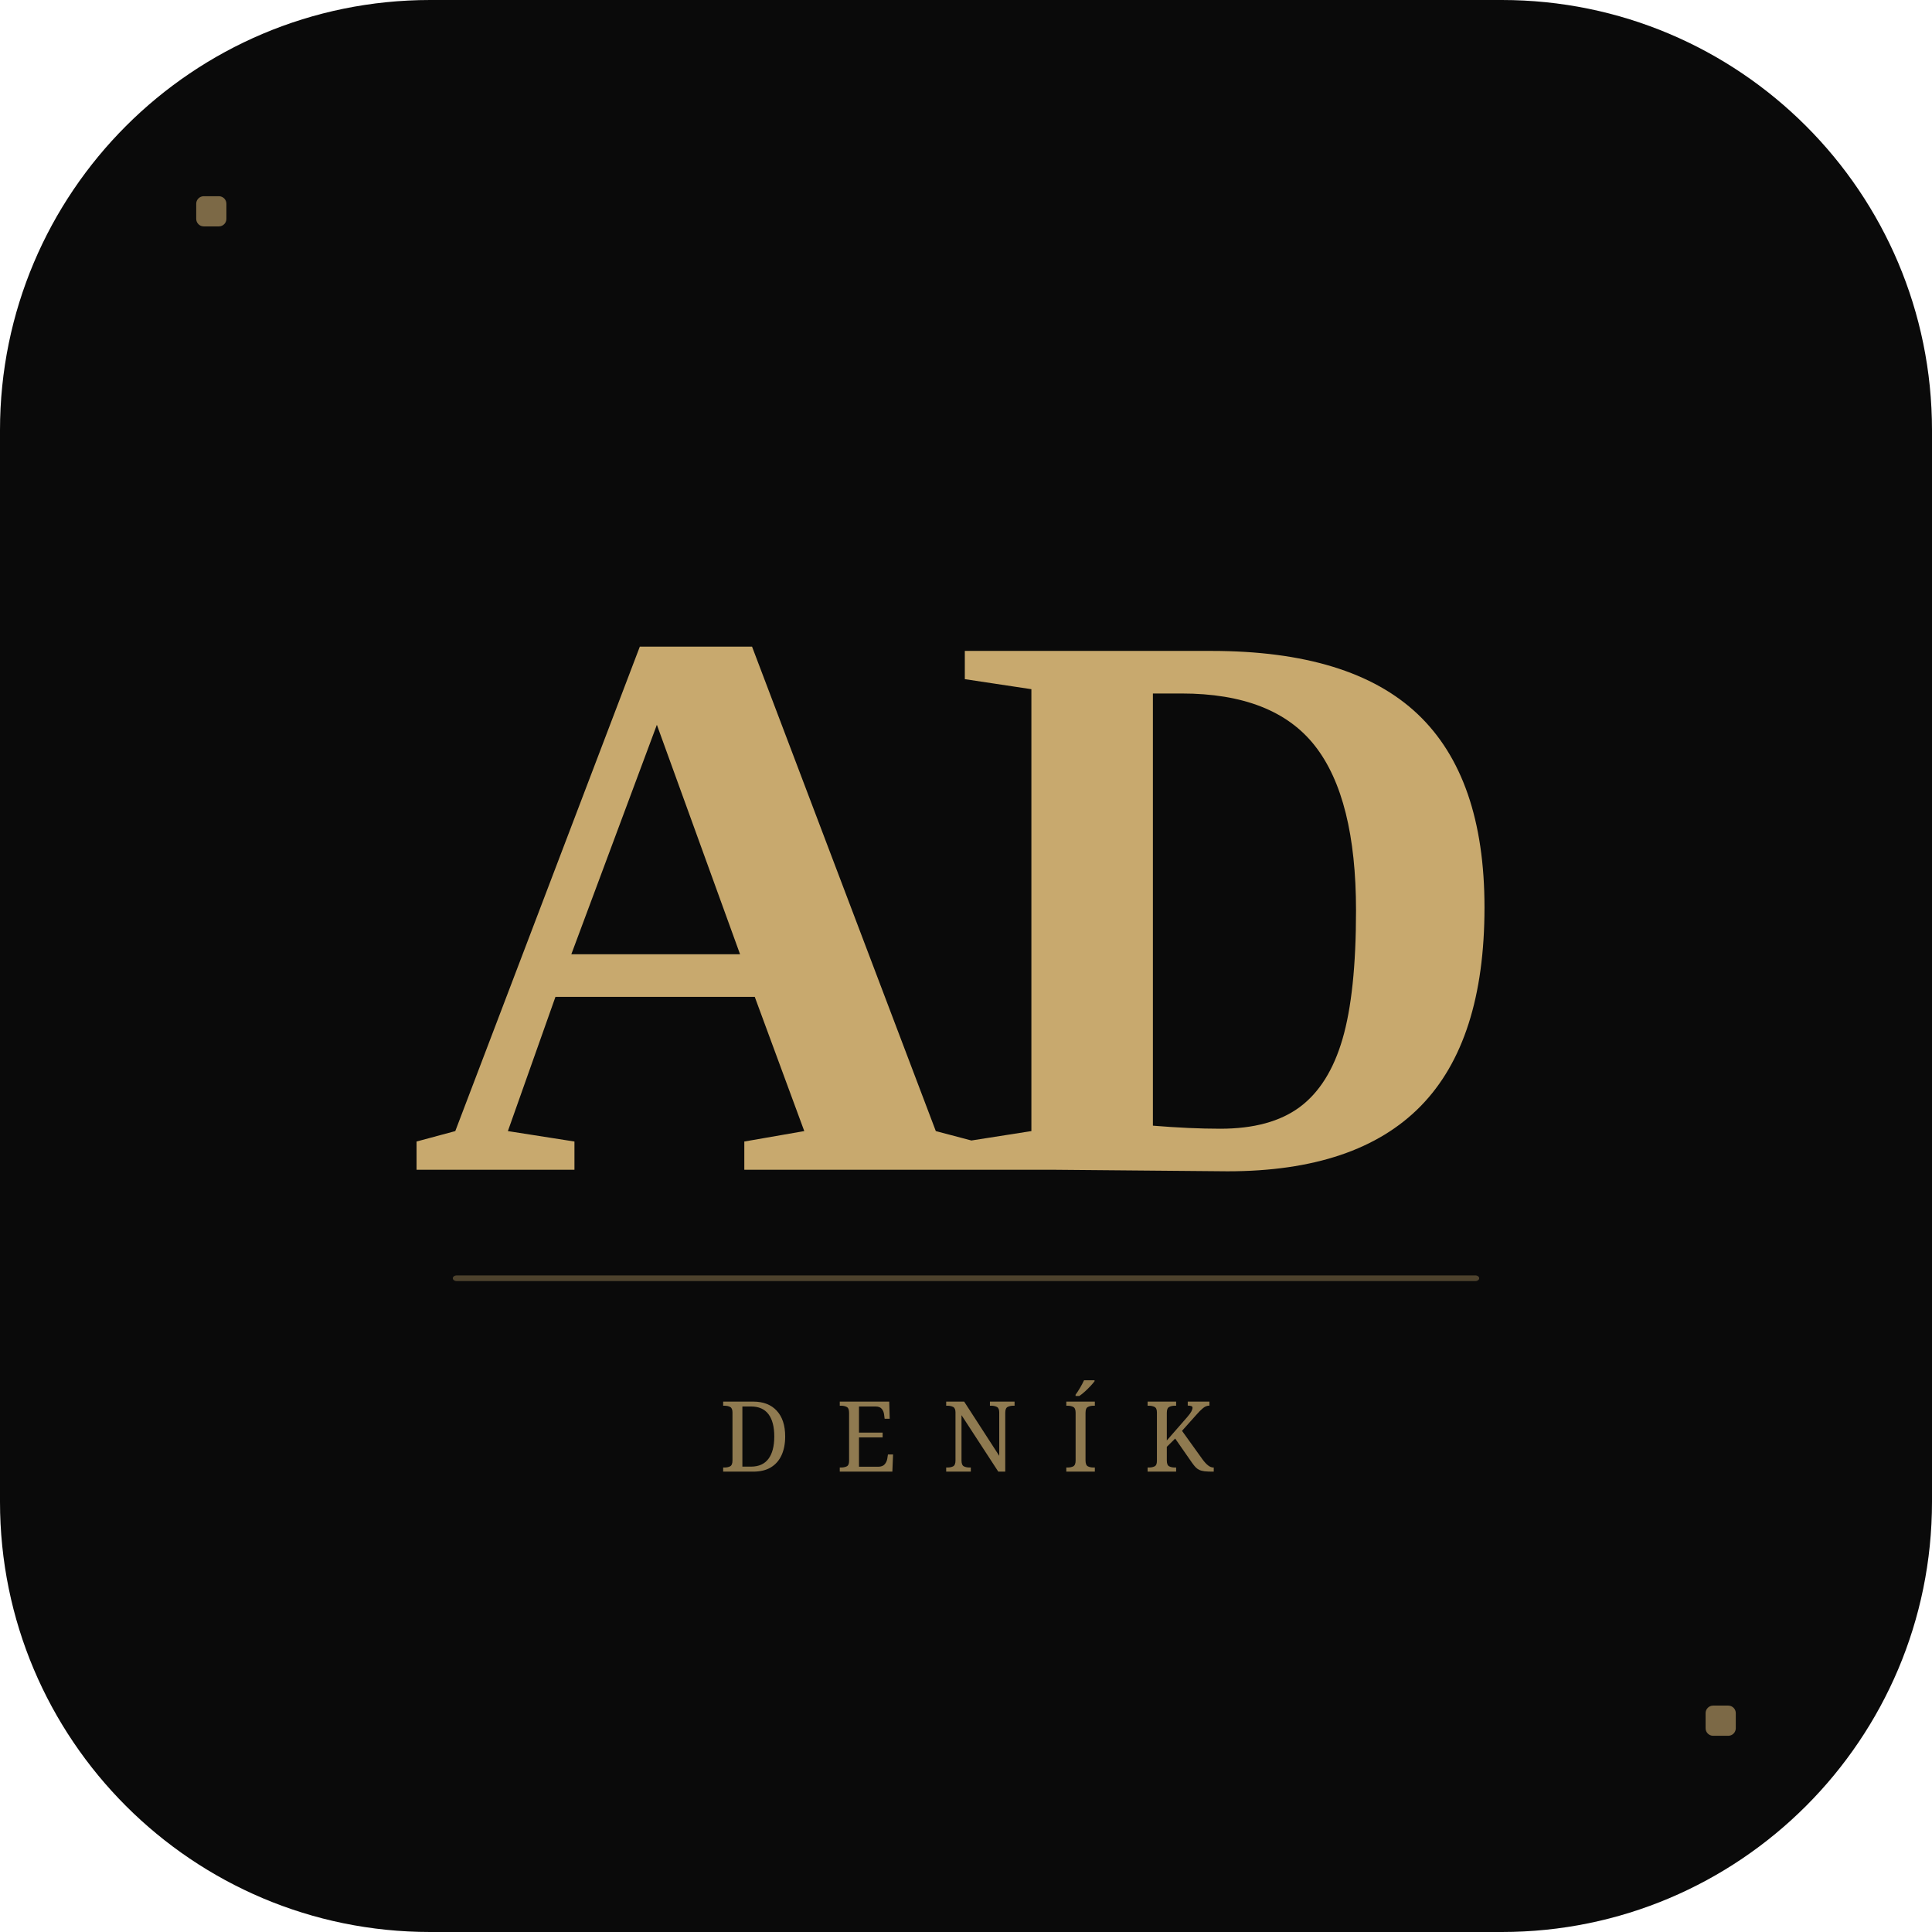
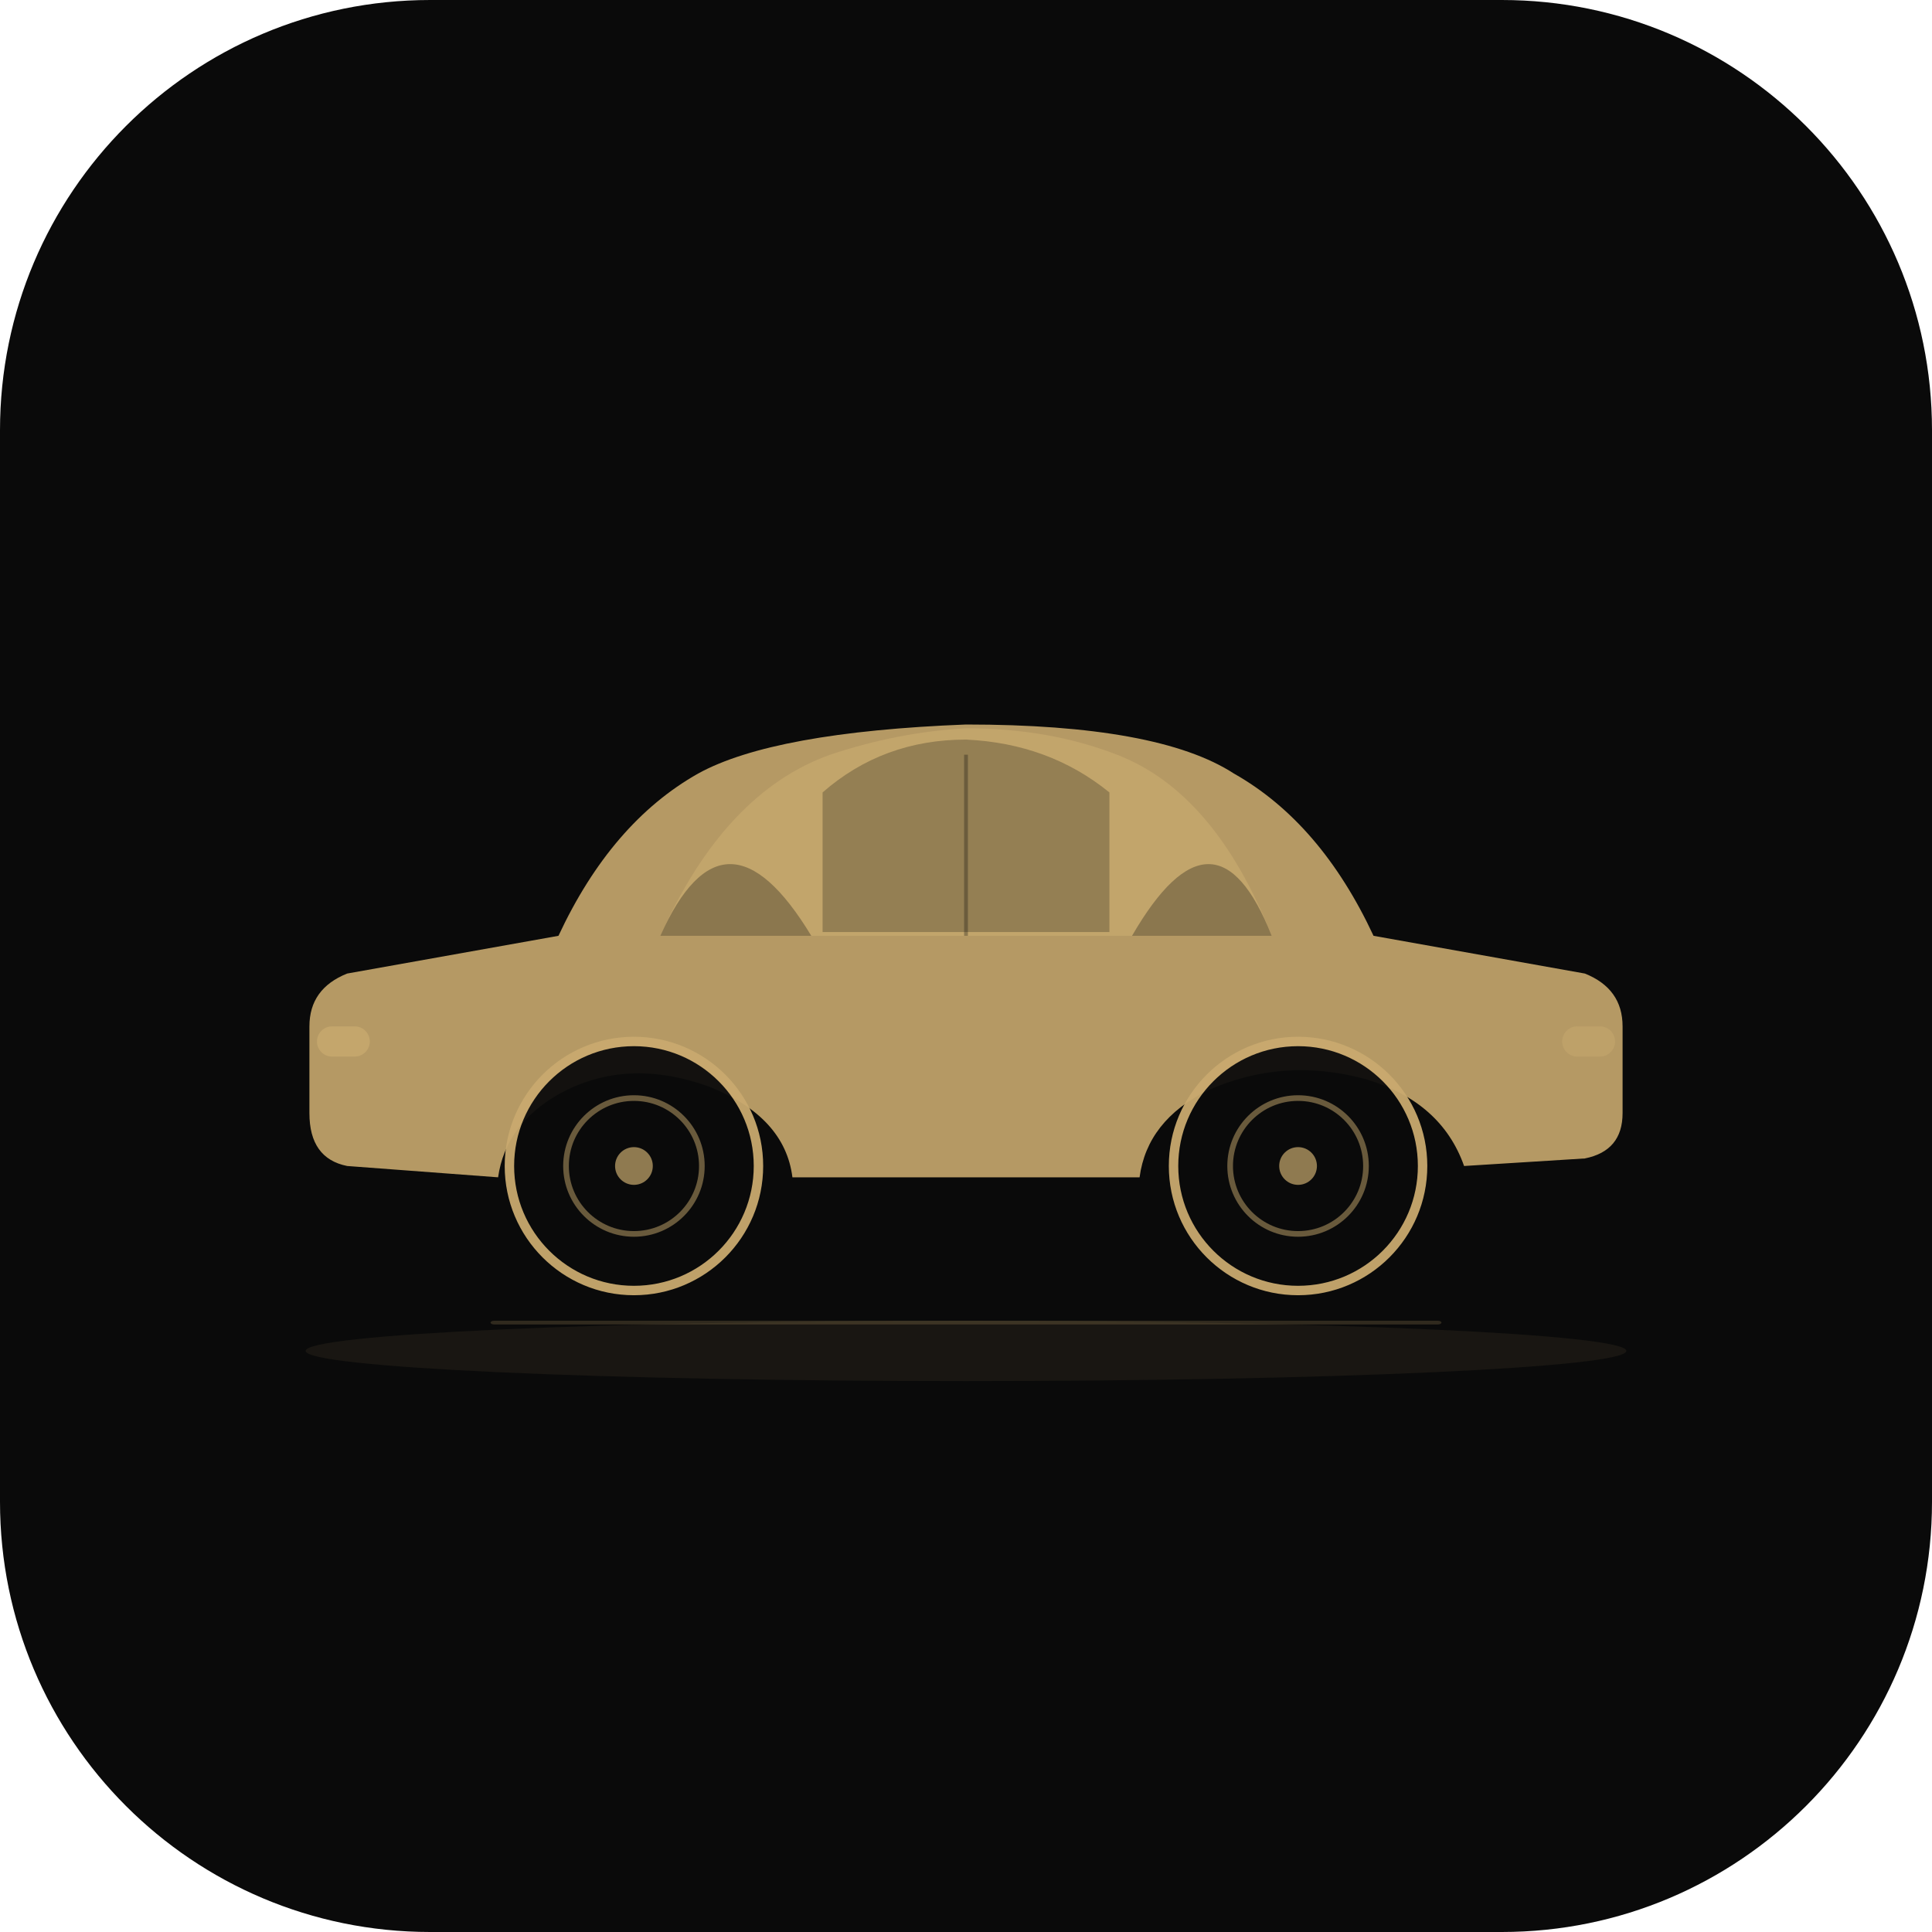
<svg xmlns="http://www.w3.org/2000/svg" viewBox="0 0 512 512" width="512" height="512">
  <rect width="512" height="512" fill="#0a0a0a" rx="114" />
-   <rect x="52" y="52" width="8" height="8" fill="#c8a96e" rx="2" opacity="0.6" />
-   <rect x="452" y="452" width="8" height="8" fill="#c8a96e" rx="2" opacity="0.6" />
-   <text x="256" y="310" font-family="Georgia, 'Times New Roman', serif" font-size="210" font-weight="700" fill="#c8a96e" text-anchor="middle" letter-spacing="-8">AD</text>
-   <rect x="120" y="338" width="272" height="1.5" fill="#c8a96e" opacity="0.35" rx="1" />
-   <text x="256" y="390" font-family="Georgia, serif" font-size="26" font-weight="400" fill="#c8a96e" text-anchor="middle" letter-spacing="12" opacity="0.7">DENÍK</text>
+   <ellipse cx="256" cy="358" rx="175" ry="8" fill="#c8a96e" opacity="0.08" />
+   <path d="     M 82 295     L 82 272     Q 82 262 92 258     L 148 248     Q 162 218 185 205     Q 205 194 256 192     Q 307 192 327 205     Q 350 218 364 248     L 420 258     Q 430 262 430 272     L 430 295     Q 430 305 420 307     L 388 309     Q 382 292 362 286     Q 340 280 320 289     Q 304 297 302 312     L 210 312     Q 208 296 188 288     Q 166 280 148 290     Q 134 298 132 312     L 92 309     Q 82 307 82 295 Z   " fill="#c8a96e" opacity="0.9" />
+   <path d="     M 175 248     Q 192 210 220 200     Q 238 194 256 193     Q 278 193 296 200     Q 322 210 337 248     Z   " fill="#c8a96e" opacity="0.7" />
+   <path d="     M 300 248 Q 322 210 337 248 Z   " fill="#0a0a0a" opacity="0.3" />
+   <path d="     M 175 248 Q 192 210 215 248 Z   " fill="#0a0a0a" opacity="0.3" />
+   <path d="M 218 247 L 294 247 L 294 210 Q 278 197 256 196 Q 234 196 218 210 Z" fill="#0a0a0a" opacity="0.25" />
+   <circle cx="168" cy="309" r="33" fill="#0a0a0a" stroke="#c8a96e" stroke-width="2.5" opacity="0.95" />
+   <circle cx="168" cy="309" r="18" fill="none" stroke="#c8a96e" stroke-width="1.5" opacity="0.5" />
+   <circle cx="168" cy="309" r="5" fill="#c8a96e" opacity="0.7" />
+   <circle cx="344" cy="309" r="33" fill="#0a0a0a" stroke="#c8a96e" stroke-width="2.5" opacity="0.95" />
+   <circle cx="344" cy="309" r="18" fill="none" stroke="#c8a96e" stroke-width="1.5" opacity="0.5" />
+   <circle cx="344" cy="309" r="5" fill="#c8a96e" opacity="0.7" />
+   <rect x="84" y="272" width="14" height="8" rx="4" fill="#c8a96e" opacity="0.8" />
+   <rect x="414" y="272" width="14" height="8" rx="4" fill="#c8a96e" opacity="0.5" />
+   <line x1="256" y1="200" x2="256" y2="248" stroke="#0a0a0a" stroke-width="1" opacity="0.3" />
+   <rect x="130" y="350" width="252" height="1" fill="#c8a96e" opacity="0.2" rx="1" />
</svg>
